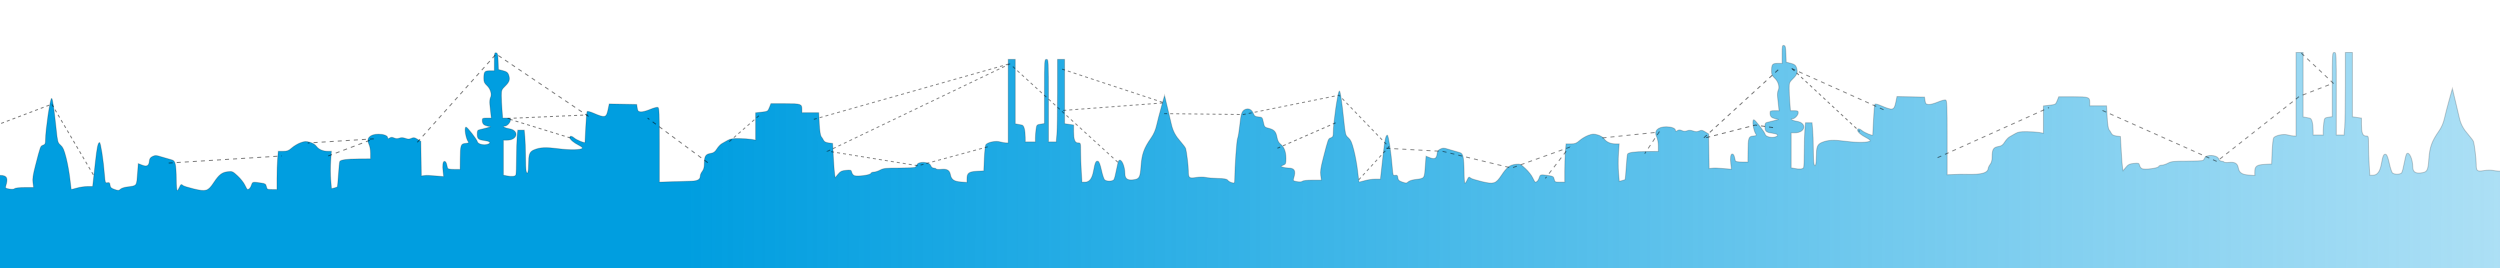
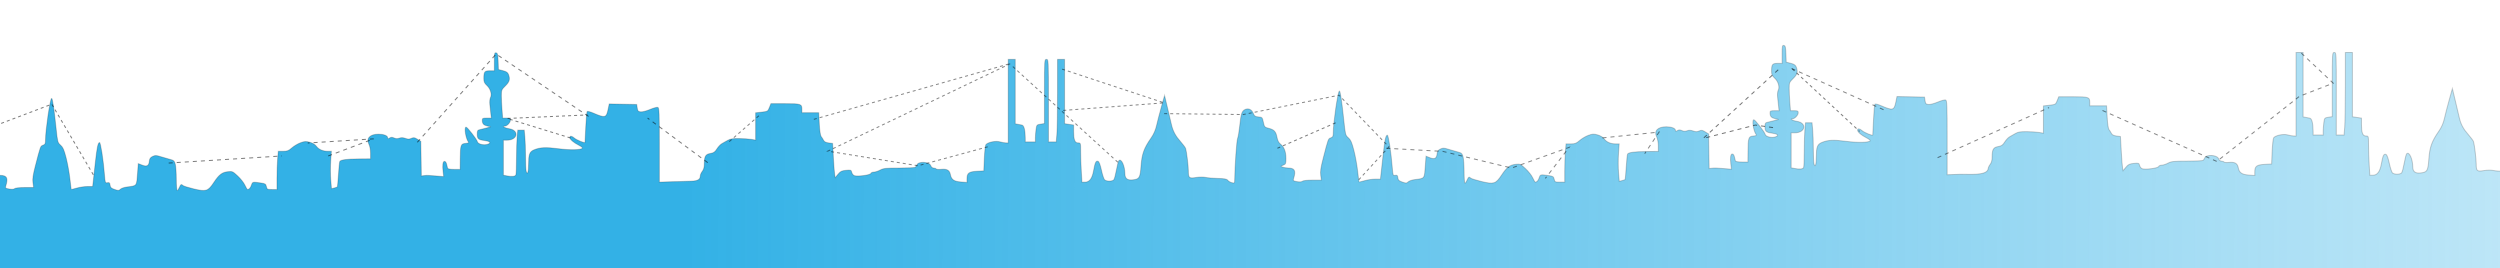
<svg xmlns="http://www.w3.org/2000/svg" xmlns:xlink="http://www.w3.org/1999/xlink" version="1.1" id="svg2" viewBox="0 0 2480.314 265.748" height="75mm" width="700mm">
  <defs id="defs4">
    <linearGradient gradientTransform="matrix(0.9984387,0,0,0.9984387,-59.13156,-505.9712)" xlink:href="#linearGradient4320" id="linearGradient4344" x1="59.5" y1="588.862" x2="2731.847" y2="593.89" gradientUnits="userSpaceOnUse" />
    <linearGradient id="linearGradient4320">
-       <stop style="stop-color:#009ee0;stop-opacity:1;" offset="0" id="stop4322" />
-       <stop style="stop-color:#009ee0;stop-opacity:0;" offset="1" id="stop4324" />
+       <stop style="stop-color:#009ee0;stop-opacity:0.8" offset="0" id="stop4322" />
+       <stop style="stop-color:#009ee0;stop-opacity:0" offset="1" id="stop4324" />
    </linearGradient>
  </defs>
  <g transform="matrix(0.9984387,0,0,0.9984387,621.0926,-459.1255)" id="layer1">
    <path style="fill:url(#linearGradient4344);fill-opacity:1;stroke:#000000;stroke-width:0.998;stroke-opacity:0.192" d="m 2366.984,-7.652 c -1.079,0.091 -1.223,1.694 -1.223,8.768 l 0,9.061 -4.523,0 c -5.141,0 -5.902,0.973 -5.938,7.602 -0.018,3.343 0.569,4.661 3.147,7.068 3.542,3.309 5.125,8.915 3.42,12.102 -0.591,1.112 -0.86,4.078 -0.59,6.594 0.27,2.515 0.707,6.597 0.971,9.068 l 0.48,4.492 -4.473,0 c -3.978,0 -4.473,0.248 -4.459,2.246 0.023,3.372 1.362,4.863 5.098,5.678 l 3.373,0.736 -3.994,1.115 c -2.197,0.614 -5.228,1.37 -6.738,1.68 -2.424,0.498 -2.746,1.016 -2.746,4.416 0,4.613 1.112,5.65 6.859,6.381 5.702,0.725 7.328,2.3 3.772,3.652 -3.825,1.454 -10.023,-0.014 -10.49,-2.484 -0.398,-2.106 -9.985,-14.434 -11.225,-14.434 -2.084,0 -0.301,11.412 2.291,14.662 0.688,0.862 -0.081,1.269 -2.83,1.498 -4.701,0.391 -5.115,1.617 -5.25,15.539 l -0.102,10.234 -6.021,0 c -3.947,0 -6.154,-0.43 -6.406,-1.248 -0.211,-0.686 -0.655,-2.484 -0.986,-3.994 -0.331,-1.51 -1.237,-2.744 -2.014,-2.744 -1.712,0 -2.25,3.783 -1.465,10.311 l 0.58,4.82 -6.57,-0.559 c -8.455,-0.719 -10.035,-0.769 -13.06,-0.4 l -2.496,0.305 -0.273,-17.156 -0.272,-17.156 -3.377,-2.086 c -2.881,-1.781 -3.761,-1.91 -6.016,-0.883 -2.06,0.938 -3.374,0.94 -5.967,0.002 -2.327,-0.841 -4.112,-0.904 -5.945,-0.207 -1.831,0.696 -3.393,0.645 -5.186,-0.172 -1.973,-0.899 -3.012,-0.892 -4.49,0.031 -1.584,0.989 -1.922,0.931 -1.922,-0.33 0,-1.936 -3.985,-3.479 -8.986,-3.479 -8.622,0 -12.56,4.12 -9.604,10.047 0.91,1.825 1.617,5.68 1.617,8.828 l 0,5.588 -11.732,0.082 c -11.821,0.084 -17.78,0.89 -18.801,2.541 -0.305,0.493 -0.888,6.273 -1.299,12.846 -0.411,6.573 -0.943,12.147 -1.183,12.387 -0.24,0.24 -1.628,0.736 -3.084,1.102 l -2.647,0.664 -0.729,-8.732 c -0.4,-4.803 -0.423,-13.152 -0.051,-18.555 l 0.676,-9.824 -3.391,0 c -5.041,0 -9.113,-1.737 -11.438,-4.881 -1.294,-1.75 -3.757,-3.272 -6.574,-4.061 -3.918,-1.097 -5.131,-1.029 -9.318,0.529 -2.647,0.985 -6.502,3.281 -8.562,5.102 -3.145,2.778 -4.524,3.311 -8.588,3.311 l -4.844,0 -0.646,7.641 c -0.355,4.201 -0.644,12.736 -0.644,18.969 l 0,11.332 -4.914,0 c -4.609,0 -4.952,-0.179 -5.549,-2.896 -0.547,-2.492 -1.218,-2.981 -4.82,-3.51 -8.84,-1.297 -8.918,-1.281 -9.98,1.914 -0.945,2.841 -2.338,4.443 -3.894,4.477 -0.386,0.008 -1.554,-1.893 -2.596,-4.227 -1.041,-2.334 -4.246,-6.433 -7.121,-9.107 -4.98,-4.632 -5.443,-4.839 -9.75,-4.354 -5.889,0.664 -8.851,2.937 -14.047,10.773 -5.755,8.679 -7.645,9.271 -20.061,6.27 -5.214,-1.261 -9.941,-2.752 -10.502,-3.312 -1.606,-1.606 -2.285,-1.234 -3.615,1.977 -0.682,1.647 -1.635,2.994 -2.117,2.994 -0.482,0 -0.883,-5.055 -0.883,-11.232 0,-6.178 -0.469,-12.903 -1.037,-14.947 -0.904,-3.255 -1.553,-3.847 -5.236,-4.76 -2.312,-0.573 -6.481,-1.774 -9.262,-2.668 -4.406,-1.416 -5.432,-1.445 -7.986,-0.227 -2.188,1.044 -3.009,2.202 -3.238,4.562 -0.466,4.799 -2.42,5.915 -7.125,4.066 l -3.891,-1.529 -0.629,8.625 c -1.037,14.233 -0.328,13.27 -10.752,14.621 -2.602,0.337 -5.459,1.342 -6.35,2.232 -1.448,1.448 -2.058,1.467 -5.754,0.189 -3.385,-1.17 -4.192,-1.945 -4.459,-4.277 -0.271,-2.365 -0.712,-2.773 -2.609,-2.41 -2.187,0.418 -2.311,0.098 -2.898,-7.516 -1.148,-14.887 -3.898,-32.74 -4.986,-32.377 -1.575,0.525 -2.471,4.803 -4.125,19.691 -0.824,7.413 -1.761,15.838 -2.084,18.721 l -0.588,5.242 -5.238,0 c -2.881,0 -7.61,0.703 -10.51,1.564 -2.9,0.861 -5.371,1.423 -5.492,1.248 -0.121,-0.175 -0.734,-5.035 -1.363,-10.801 -0.629,-5.766 -2.299,-14.977 -3.711,-20.469 -2.074,-8.068 -3.133,-10.475 -5.518,-12.545 -2.847,-2.471 -3.006,-3.074 -4.457,-16.975 -2.095,-20.066 -3.6,-29.945 -4.481,-29.4 -1.53,0.945 -6.012,31.657 -6.012,41.193 0,3.641 -0.374,4.44 -2.443,5.227 -2.629,1 -2.423,0.444 -7.588,20.437 -2.375,9.191 -2.93,13.03 -2.422,16.723 l 0.658,4.795 -8.879,0 c -5.147,0 -9.344,0.463 -9.982,1.102 -0.696,0.696 -2.642,0.842 -5.281,0.396 -3.702,-0.625 -4.102,-0.951 -3.498,-2.85 2.557,-8.035 1.271,-10.569 -5.436,-10.701 -1.954,-0.039 -4.452,-0.439 -5.551,-0.889 -1.864,-0.764 -1.815,-0.889 0.748,-1.9 2.536,-1.001 2.746,-1.509 2.746,-6.633 10e-5,-6.629 -1.805,-11.391 -5.383,-14.205 -1.799,-1.415 -2.906,-3.552 -3.506,-6.764 -1.067,-5.711 -2.866,-7.662 -8.315,-9.014 -3.973,-0.986 -4.221,-1.27 -5.217,-5.99 -1.015,-4.81 -1.159,-4.964 -4.867,-5.27 -3.281,-0.27 -4.022,-0.796 -5.246,-3.727 -1.608,-3.849 -5.011,-5.264 -8.357,-3.473 -2.928,1.567 -3.789,4.312 -4.971,15.828 -0.559,5.445 -1.523,11.193 -2.141,12.773 -0.942,2.411 -2.681,27.096 -2.865,40.674 -0.05,3.69 -0.169,3.824 -2.799,3.189 -1.51,-0.364 -3.325,-1.423 -4.035,-2.354 -1.014,-1.33 -3.154,-1.739 -9.984,-1.902 -4.782,-0.114 -10.264,-0.581 -12.182,-1.037 -1.954,-0.465 -6.057,-0.416 -9.332,0.111 -6.912,1.113 -7.61,0.515 -7.633,-6.531 -0.016,-4.822 -1.706,-18.902 -2.652,-22.104 -0.295,-0.997 -2.513,-4.041 -4.932,-6.764 -5.21,-5.866 -7.729,-10.587 -9.275,-17.383 -0.625,-2.746 -2.402,-10.299 -3.949,-16.785 l -2.811,-11.793 -3.156,11.295 c -1.736,6.211 -3.866,14.437 -4.732,18.281 -1.082,4.8 -2.82,8.777 -5.549,12.695 -6.978,10.02 -9.057,15.786 -9.902,27.465 -0.867,11.983 -1.6,13.234 -8.188,13.977 -5.325,0.6 -7.759,-1.285 -7.795,-6.033 -0.058,-7.782 -3.571,-15.454 -5.975,-13.051 -0.561,0.561 -1.675,4.75 -2.477,9.309 -0.802,4.559 -1.973,8.91 -2.603,9.67 -1.478,1.781 -7.344,1.789 -9.121,0.012 -0.754,-0.755 -2.162,-5.049 -3.127,-9.541 -1.119,-5.206 -2.313,-8.382 -3.293,-8.758 -2.128,-0.816 -3.034,1.034 -4.486,9.164 -1.432,8.014 -4.052,11.504 -8.635,11.504 l -2.889,0 -0.65,-10.639 c -0.358,-5.851 -0.652,-14.612 -0.652,-19.469 0,-8.777 -0.014,-8.832 -2.519,-8.832 -3.255,0 -4.469,-3.104 -4.469,-11.434 l 0,-6.311 -4.494,-0.674 -4.492,-0.674 0,-31.889 0,-31.889 -3.494,0 -3.494,0 0,33.297 c 0,18.313 -0.291,36.734 -0.646,40.936 l -0.646,7.639 -3.846,0 -3.848,0 0,-40.936 c 0,-40.27 -0.034,-40.936 -1.998,-40.936 -1.955,0 -1.996,0.665 -1.996,31.822 l 0,31.822 -3.857,0.617 c -3.713,0.594 -3.88,0.789 -4.492,5.258 -0.35,2.553 -0.637,6.378 -0.637,8.498 l 0,3.854 -4.992,0 -4.992,0 -0.057,-4.244 c -0.107,-7.867 -1.299,-12.183 -3.453,-12.508 -1.09,-0.165 -2.993,-0.516 -4.229,-0.779 l -2.246,-0.479 0,-31.932 0,-31.93 -3.494,0 -3.494,0 0,41.434 0,41.436 -2.248,-0.006 c -1.236,-0.003 -3.979,-0.487 -6.1,-1.076 -4.171,-1.158 -11.801,0.389 -13.801,2.799 -0.564,0.679 -1.266,6.814 -1.561,13.633 l -0.535,12.396 -6.957,0.395 c -7.91,0.447 -9.736,1.874 -9.736,7.615 l 0,3.424 -5.953,-0.432 c -6.91,-0.5 -9.524,-2.335 -10.465,-7.35 -0.803,-4.28 -3.529,-5.813 -9.203,-5.174 -2.399,0.27 -4.606,0.096 -4.904,-0.387 -0.298,-0.483 -1.426,-0.877 -2.506,-0.877 -1.144,0 -2.337,-0.983 -2.859,-2.355 -1.504,-3.956 -12.398,-4.547 -13.795,-0.748 -0.325,0.883 -1.071,1.936 -1.66,2.34 -0.589,0.403 -7.817,0.74 -16.062,0.748 -13.066,0.013 -15.47,0.273 -18.717,2.014 -2.049,1.098 -4.866,1.996 -6.258,1.996 -1.392,0 -2.772,0.63 -3.068,1.402 -0.604,1.572 -12.877,3.201 -16.193,2.148 -1.089,-0.345 -2.271,-1.789 -2.627,-3.209 -0.614,-2.445 -0.92,-2.557 -5.76,-2.092 -4.301,0.413 -5.546,1.025 -7.857,3.857 l -2.748,3.365 -0.523,-2.486 c -0.288,-1.368 -0.886,-9.002 -1.328,-16.965 l -0.803,-14.477 -3.969,-0.5 c -2.748,-0.346 -4.296,-1.157 -5.031,-2.639 -0.584,-1.177 -1.637,-2.831 -2.338,-3.676 -0.771,-0.929 -1.505,-5.907 -1.857,-12.588 l -0.582,-11.051 -8.338,0 -8.338,0 0,-3.295 c 0,-5.355 -0.978,-5.691 -16.564,-5.691 l -14.17,0 -1.543,3.857 c -1.499,3.745 -1.721,3.878 -7.598,4.543 l -6.053,0.686 0,13.533 0,13.535 -4.242,-0.725 c -2.334,-0.398 -7.839,-0.765 -12.232,-0.816 -6.248,-0.073 -8.721,0.334 -11.357,1.867 -1.854,1.078 -4.45,2.553 -5.771,3.277 -1.321,0.725 -3.489,3.041 -4.818,5.146 -1.957,3.1 -3.199,3.96 -6.521,4.521 -4.778,0.807 -5.977,2.896 -5.977,10.412 0,3.281 -0.629,5.592 -1.996,7.33 -1.098,1.396 -1.998,3.447 -1.998,4.557 -1.466,6.93 -19.93,4.947 -27.143,5.191 l -13.479,0.457 0,-36.801 c 0,-31.865 -0.201,-36.879 -1.504,-37.379 -0.828,-0.318 -4.351,0.631 -7.828,2.109 -3.508,1.491 -7.617,2.541 -9.229,2.357 -2.474,-0.282 -2.981,-0.851 -3.406,-3.826 l -0.498,-3.496 -13.652,-0.277 -13.652,-0.275 -1.129,5.441 c -1.751,8.436 -2.904,8.717 -14.779,3.602 -2.9,-1.249 -5.59,-1.955 -5.979,-1.566 -0.388,0.388 -1.014,7.302 -1.389,15.363 -0.375,8.061 -0.716,14.957 -0.76,15.324 -0.124,1.041 -8.326,-2.308 -10.629,-4.34 -2.423,-2.138 -4.428,-2.363 -4.428,-0.496 0,1.841 3.701,5.043 8.771,7.588 2.353,1.181 4.05,2.516 3.772,2.967 -1.131,1.83 -12.161,2.084 -23.873,0.551 -12.522,-1.639 -18.165,-1.372 -24.188,1.145 -4.42,1.847 -5.418,4.497 -5.418,14.389 0,7.732 -1.192,11.114 -2.369,6.723 -0.329,-1.229 -0.607,-7.853 -0.619,-14.717 -0.011,-6.864 -0.308,-15.512 -0.658,-19.219 l -0.637,-6.74 -3.205,0 -3.207,0 -0.635,6.74 c -0.35,3.707 -0.644,13.33 -0.644,21.385 0,8.055 -0.28,15.356 -0.613,16.225 -0.641,1.672 -3.959,2.014 -9.254,0.955 l -3.119,-0.625 0,-17.348 0,-17.348 3.561,0 c 10.692,0 12.427,-9.856 2.01,-11.418 -4.317,-0.647 -7.405,-2.561 -4.133,-2.561 2.199,0 5.551,-3.617 5.551,-5.99 0,-1.651 -0.665,-1.996 -3.846,-1.996 l -3.846,0 -0.641,-8.238 c -0.353,-4.53 -0.648,-10.838 -0.648,-14.018 -0.01,-5.429 0.237,-6.019 3.988,-9.695 4.149,-4.067 4.835,-6.645 3.029,-11.395 -0.718,-1.888 -2.115,-2.827 -5.453,-3.668 l -4.488,-1.129 -0.287,-8.117 c -0.241,-6.801 -0.571,-8.171 -2.035,-8.451 -1.56,-0.298 -1.748,0.635 -1.748,8.725 l 0,9.059 -4.523,0 c -5.141,0 -5.903,0.975 -5.938,7.604 -0.018,3.343 0.567,4.661 3.144,7.068 3.542,3.309 5.127,8.915 3.422,12.102 -0.591,1.112 -0.86,4.078 -0.59,6.594 0.27,2.515 0.707,6.595 0.971,9.066 l 0.48,4.494 -4.475,0 c -3.978,0 -4.473,0.248 -4.459,2.246 0.023,3.372 1.362,4.863 5.098,5.678 l 3.375,0.736 -3.994,1.115 c -2.196,0.614 -5.23,1.37 -6.74,1.68 -2.424,0.498 -2.744,1.016 -2.744,4.416 0,4.613 1.112,5.648 6.859,6.379 5.702,0.725 7.326,2.3 3.77,3.652 -3.825,1.454 -10.021,-0.012 -10.488,-2.482 -0.398,-2.106 -9.985,-14.436 -11.225,-14.436 -2.084,0 -0.303,11.414 2.289,14.664 0.688,0.862 -0.079,1.269 -2.828,1.498 -4.701,0.391 -5.117,1.617 -5.252,15.539 l -0.1,10.234 -6.024,0 c -3.947,0 -6.154,-0.43 -6.406,-1.248 -0.211,-0.686 -0.655,-2.484 -0.986,-3.994 -0.331,-1.51 -1.237,-2.746 -2.014,-2.746 -1.712,0 -2.25,3.785 -1.465,10.312 l 0.582,4.82 -6.572,-0.559 c -8.455,-0.719 -10.035,-0.769 -13.061,-0.4 l -2.496,0.305 -0.273,-17.156 -0.273,-17.156 -3.375,-2.086 c -2.881,-1.781 -3.761,-1.91 -6.016,-0.883 -2.06,0.938 -3.374,0.938 -5.967,0 -2.327,-0.841 -4.111,-0.902 -5.945,-0.205 -1.831,0.696 -3.393,0.643 -5.186,-0.174 -1.973,-0.899 -3.012,-0.89 -4.49,0.033 -1.584,0.989 -1.922,0.931 -1.922,-0.33 0,-1.936 -3.985,-3.479 -8.986,-3.479 -8.622,0 -12.56,4.12 -9.604,10.047 0.91,1.825 1.617,5.679 1.617,8.826 l 0,5.588 -11.732,0.084 c -11.821,0.084 -17.78,0.89 -18.801,2.541 -0.305,0.493 -0.89,6.273 -1.301,12.846 -0.411,6.573 -0.942,12.147 -1.182,12.387 -0.24,0.24 -1.628,0.734 -3.084,1.1 l -2.648,0.666 -0.727,-8.734 c -0.4,-4.803 -0.423,-13.152 -0.051,-18.555 l 0.676,-9.822 -3.391,0 c -5.041,0 -9.113,-1.739 -11.438,-4.883 -1.294,-1.75 -3.757,-3.27 -6.574,-4.059 -3.918,-1.097 -5.131,-1.029 -9.318,0.529 -2.648,0.985 -6.502,3.281 -8.562,5.102 -3.145,2.778 -4.525,3.311 -8.59,3.311 l -4.842,0 -0.646,7.639 c -0.355,4.201 -0.645,12.738 -0.645,18.971 l 0,11.332 -4.914,0 c -4.609,0 -4.952,-0.179 -5.549,-2.896 -0.547,-2.492 -1.22,-2.981 -4.822,-3.51 -8.84,-1.297 -8.916,-1.283 -9.979,1.912 -0.945,2.841 -2.338,4.445 -3.895,4.479 -0.386,0.008 -1.554,-1.895 -2.596,-4.229 -1.041,-2.334 -4.246,-6.431 -7.121,-9.105 -4.98,-4.632 -5.443,-4.839 -9.75,-4.354 -5.889,0.664 -8.853,2.937 -14.049,10.773 -5.755,8.679 -7.645,9.269 -20.061,6.268 -5.214,-1.261 -9.939,-2.75 -10.5,-3.311 -1.606,-1.606 -2.285,-1.236 -3.615,1.975 -0.682,1.647 -1.635,2.996 -2.117,2.996 -0.483,0 -0.883,-5.055 -0.883,-11.232 -0.003,-6.178 -0.471,-12.905 -1.039,-14.949 -0.904,-3.256 -1.553,-3.845 -5.236,-4.758 -2.312,-0.573 -6.479,-1.774 -9.26,-2.668 -4.406,-1.416 -5.432,-1.445 -7.986,-0.227 -2.188,1.044 -3.011,2.202 -3.24,4.562 -0.466,4.799 -2.418,5.913 -7.123,4.064 l -3.891,-1.527 -0.629,8.625 c -1.037,14.233 -0.328,13.268 -10.752,14.619 -2.602,0.337 -5.459,1.342 -6.35,2.232 -1.448,1.448 -2.058,1.469 -5.754,0.191 -3.385,-1.17 -4.192,-1.945 -4.459,-4.277 -0.271,-2.365 -0.712,-2.773 -2.609,-2.41 -2.187,0.418 -2.311,0.098 -2.898,-7.516 -1.148,-14.887 -3.898,-32.74 -4.986,-32.377 -1.575,0.525 -2.471,4.801 -4.125,19.689 -0.824,7.413 -1.761,15.838 -2.084,18.721 l -0.588,5.242 -5.238,0 c -2.881,0 -7.61,0.705 -10.51,1.566 -2.9,0.861 -5.371,1.423 -5.492,1.248 -0.121,-0.175 -0.734,-5.035 -1.363,-10.801 -0.629,-5.766 -2.299,-14.977 -3.711,-20.469 -2.074,-8.068 -3.134,-10.477 -5.52,-12.547 -2.847,-2.471 -3.004,-3.072 -4.455,-16.973 -2.095,-20.066 -3.6,-29.947 -4.48,-29.402 -1.53,0.945 -6.012,31.659 -6.012,41.195 0,3.641 -0.374,4.44 -2.443,5.227 -2.629,1 -2.423,0.442 -7.588,20.436 -2.375,9.191 -2.93,13.032 -2.422,16.725 l 0.658,4.793 -8.879,0 c -5.147,0 -9.343,0.465 -9.982,1.104 -0.696,0.696 -2.644,0.842 -5.283,0.396 -3.702,-0.625 -4.1,-0.951 -3.496,-2.85 2.557,-8.035 1.271,-10.569 -5.436,-10.701 -1.954,-0.039 -4.452,-0.439 -5.551,-0.889 -1.864,-0.764 -1.815,-0.891 0.748,-1.902 2.536,-1.001 2.746,-1.507 2.746,-6.631 0,-6.629 -1.805,-11.393 -5.383,-14.207 -1.799,-1.415 -2.906,-3.551 -3.506,-6.762 -1.067,-5.711 -2.866,-7.662 -8.314,-9.014 -3.973,-0.986 -4.221,-1.27 -5.217,-5.99 -1.015,-4.81 -1.159,-4.966 -4.867,-5.271 -3.281,-0.27 -4.022,-0.796 -5.246,-3.727 -1.608,-3.849 -5.011,-5.262 -8.357,-3.471 -2.928,1.567 -3.791,4.31 -4.973,15.826 -0.559,5.445 -1.521,11.195 -2.139,12.775 -0.942,2.411 -2.681,27.094 -2.865,40.672 -0.05,3.69 -0.169,3.826 -2.799,3.191 -1.51,-0.364 -3.327,-1.425 -4.037,-2.355 -1.014,-1.33 -3.153,-1.737 -9.984,-1.9 -4.782,-0.114 -10.262,-0.581 -12.18,-1.037 -1.953,-0.465 -6.057,-0.416 -9.332,0.111 -6.912,1.113 -7.612,0.515 -7.635,-6.531 -0.016,-4.822 -1.704,-18.902 -2.65,-22.104 -0.295,-0.997 -2.515,-4.043 -4.934,-6.766 -5.21,-5.866 -7.727,-10.585 -9.273,-17.381 -0.625,-2.746 -2.403,-10.299 -3.949,-16.785 l -2.811,-11.793 -3.156,11.293 c -1.736,6.211 -3.866,14.439 -4.732,18.283 -1.082,4.8 -2.82,8.777 -5.549,12.695 -6.978,10.02 -9.057,15.786 -9.902,27.465 -0.867,11.983 -1.6,13.234 -8.188,13.977 -5.325,0.6 -7.759,-1.285 -7.795,-6.033 -0.058,-7.782 -3.571,-15.454 -5.975,-13.051 -0.561,0.561 -1.675,4.748 -2.477,9.307 -0.802,4.559 -1.973,8.912 -2.604,9.672 -1.478,1.781 -7.344,1.787 -9.121,0.01 -0.755,-0.755 -2.162,-5.047 -3.127,-9.539 -1.119,-5.206 -2.313,-8.382 -3.293,-8.758 -2.128,-0.816 -3.033,1.034 -4.486,9.164 -1.432,8.014 -4.052,11.504 -8.635,11.504 l -2.889,0 -0.652,-10.639 c -0.358,-5.851 -0.65,-14.614 -0.65,-19.471 0,-8.777 -0.014,-8.83 -2.52,-8.83 -3.255,0 -4.469,-3.104 -4.469,-11.434 l 0,-6.312 -4.494,-0.674 -4.492,-0.672 0,-31.891 0,-31.889 -3.494,0 -3.494,0 0,33.297 c 0,18.313 -0.291,36.736 -0.646,40.938 l -0.646,7.639 -3.846,0 -3.848,0 0,-40.936 c 0,-40.27 -0.034,-40.938 -1.998,-40.938 -1.955,0 -1.996,0.665 -1.996,31.822 l 0,31.822 -3.857,0.617 c -3.713,0.594 -3.88,0.791 -4.492,5.26 -0.35,2.553 -0.637,6.376 -0.637,8.496 l 0,3.855 -4.992,0 -4.992,0 -0.057,-4.244 c -0.107,-7.867 -1.299,-12.183 -3.453,-12.508 -1.09,-0.165 -2.993,-0.516 -4.229,-0.779 l -2.246,-0.479 0,-31.932 0,-31.932 -3.494,0 -3.494,0 0,41.436 0,41.436 -2.246,-0.006 c -1.236,-0.003 -3.981,-0.487 -6.102,-1.076 -4.171,-1.158 -11.801,0.389 -13.801,2.799 -0.564,0.679 -1.266,6.814 -1.561,13.633 l -0.535,12.396 -6.957,0.393 c -7.91,0.447 -9.734,1.876 -9.734,7.617 l 0,3.422 -5.955,-0.43 c -6.91,-0.5 -9.524,-2.337 -10.465,-7.352 -0.803,-4.28 -3.529,-5.811 -9.203,-5.172 -2.399,0.27 -4.606,0.096 -4.904,-0.387 -0.298,-0.483 -1.426,-0.877 -2.506,-0.877 -1.144,0 -2.336,-0.983 -2.857,-2.355 -1.504,-3.956 -12.398,-4.547 -13.795,-0.748 -0.325,0.883 -1.073,1.936 -1.662,2.34 -0.589,0.403 -7.817,0.74 -16.062,0.748 -13.066,0.013 -15.47,0.271 -18.717,2.012 -2.049,1.098 -4.866,1.998 -6.258,1.998 -1.392,0 -2.772,0.63 -3.068,1.402 -0.603,1.572 -12.876,3.201 -16.191,2.148 -1.089,-0.345 -2.272,-1.791 -2.629,-3.211 -0.614,-2.445 -0.92,-2.557 -5.76,-2.092 -4.301,0.413 -5.546,1.025 -7.857,3.857 l -2.748,3.367 -0.523,-2.488 c -0.288,-1.368 -0.887,-9 -1.328,-16.963 l -0.803,-14.479 -3.969,-0.498 c -2.748,-0.346 -4.296,-1.159 -5.031,-2.641 -0.584,-1.177 -1.635,-2.831 -2.336,-3.676 -0.771,-0.929 -1.507,-5.905 -1.859,-12.586 l -0.582,-11.051 -8.338,0 -8.336,0 0,-3.295 c 0,-5.355 -0.98,-5.691 -16.566,-5.691 l -14.17,0 -1.543,3.857 c -1.499,3.745 -1.719,3.878 -7.596,4.543 l -6.055,0.684 0,13.535 0,13.535 -4.242,-0.725 c -2.334,-0.398 -7.837,-0.767 -12.23,-0.818 -6.248,-0.073 -8.723,0.334 -11.359,1.867 -1.854,1.078 -4.451,2.555 -5.771,3.279 -1.321,0.725 -3.489,3.039 -4.818,5.145 -1.957,3.1 -3.199,3.962 -6.521,4.523 -4.778,0.807 -5.977,2.894 -5.977,10.41 0,3.281 -0.629,5.594 -1.996,7.332 -1.098,1.396 -1.998,3.447 -1.998,4.557 0,3.531 -2.698,4.962 -8.557,5.154 l -6.011,0.197 c -4.177,0.31 -8.194,0.181 -12.518,0.328 l -13.479,0.457 0,-36.803 c 0,-31.865 -0.201,-36.877 -1.504,-37.377 -0.828,-0.318 -4.351,0.631 -7.828,2.109 -3.508,1.491 -7.617,2.539 -9.229,2.355 -2.474,-0.282 -2.979,-0.851 -3.404,-3.826 l -0.5,-3.494 -13.652,-0.277 -13.652,-0.277 -1.129,5.443 c -1.751,8.436 -2.904,8.717 -14.779,3.602 -2.9,-1.249 -5.59,-1.955 -5.979,-1.566 -0.388,0.388 -1.014,7.302 -1.389,15.363 -0.375,8.061 -0.716,14.957 -0.76,15.324 -0.124,1.041 -8.326,-2.31 -10.629,-4.342 -2.423,-2.138 -4.428,-2.361 -4.428,-0.494 0,1.841 3.701,5.043 8.771,7.588 2.353,1.181 4.052,2.516 3.773,2.967 -1.131,1.83 -12.163,2.084 -23.875,0.551 -12.521,-1.639 -18.165,-1.372 -24.188,1.145 -4.42,1.847 -5.418,4.497 -5.418,14.389 0,7.732 -1.192,11.112 -2.369,6.721 -0.33,-1.229 -0.607,-7.851 -0.619,-14.715 -0.011,-6.864 -0.308,-15.514 -0.658,-19.221 l -0.637,-6.738 -3.205,0 -3.207,0 -0.635,6.738 c -0.35,3.707 -0.645,13.33 -0.645,21.385 -0.004,8.055 -0.28,15.356 -0.613,16.225 -0.641,1.672 -3.959,2.014 -9.254,0.955 l -3.119,-0.623 0,-17.348 0,-17.348 3.561,0 c 10.692,-10e-7 12.427,-9.856 2.01,-11.418 -4.317,-0.647 -7.405,-2.561 -4.133,-2.561 2.199,0 5.551,-3.617 5.551,-5.99 0,-1.651 -0.666,-1.998 -3.846,-1.998 l -3.846,0 -0.641,-8.236 c -0.353,-4.53 -0.648,-10.838 -0.648,-14.018 -0.006,-5.429 0.237,-6.019 3.988,-9.695 4.149,-4.067 4.835,-6.645 3.029,-11.395 -0.718,-1.888 -2.115,-2.827 -5.453,-3.668 l -4.488,-1.131 -0.287,-8.117 c -0.242,-6.801 -0.571,-8.171 -2.035,-8.451 -1.56,-0.298 -1.748,0.637 -1.748,8.727 l 0,9.059 -4.523,0 c -5.141,0 -5.902,0.975 -5.938,7.604 -0.018,3.343 0.567,4.661 3.145,7.068 3.542,3.309 5.127,8.913 3.422,12.1 -0.591,1.112 -0.86,4.08 -0.59,6.596 0.27,2.515 0.707,6.595 0.971,9.066 l 0.48,4.492 -4.475,0 c -3.978,0 -4.473,0.25 -4.459,2.248 0.023,3.372 1.362,4.863 5.098,5.678 l 3.375,0.734 -3.994,1.117 c -2.197,0.614 -5.23,1.37 -6.74,1.68 -2.424,0.498 -2.744,1.016 -2.744,4.416 0,4.613 1.112,5.648 6.859,6.379 5.702,0.725 7.328,2.3 3.771,3.652 -3.825,1.454 -10.023,-0.014 -10.49,-2.484 -0.398,-2.106 -9.985,-14.434 -11.225,-14.434 -2.084,0 -0.303,11.412 2.289,14.662 0.688,0.862 -0.079,1.269 -2.828,1.498 -4.701,0.391 -5.117,1.619 -5.252,15.541 l -0.1,10.234 -6.021,0 c -3.947,0 -6.154,-0.43 -6.406,-1.248 -0.211,-0.686 -0.655,-2.484 -0.986,-3.994 -0.331,-1.51 -1.237,-2.746 -2.014,-2.746 -1.712,0 -2.25,3.785 -1.465,10.312 l 0.58,4.82 -6.57,-0.561 c -8.455,-0.719 -10.035,-0.767 -13.061,-0.398 l -2.496,0.303 -0.273,-17.156 -0.273,-17.154 -3.375,-2.088 c -2.881,-1.781 -3.761,-1.908 -6.016,-0.881 -2.06,0.938 -3.374,0.938 -5.967,0 -2.327,-0.841 -4.111,-0.902 -5.945,-0.205 -1.831,0.696 -3.393,0.643 -5.186,-0.174 -1.973,-0.899 -3.012,-0.892 -4.49,0.031 -1.584,0.989 -1.922,0.931 -1.922,-0.33 0,-1.936 -3.985,-3.479 -8.986,-3.479 -8.622,0 -12.56,4.12 -9.604,10.047 0.91,1.825 1.617,5.68 1.617,8.828 l 0,5.588 -11.732,0.084 c -11.821,0.084 -17.78,0.888 -18.801,2.539 -0.305,0.493 -0.89,6.273 -1.301,12.846 -0.411,6.573 -0.943,12.147 -1.184,12.387 -0.24,0.24 -1.626,0.736 -3.082,1.102 l -2.648,0.664 -0.727,-8.732 c -0.4,-4.803 -0.423,-13.152 -0.051,-18.555 l 0.676,-9.822 -3.391,0 c -5.041,0 -9.113,-1.739 -11.438,-4.883 -1.294,-1.75 -3.757,-3.272 -6.574,-4.061 -3.918,-1.097 -5.133,-1.027 -9.32,0.531 -2.648,0.985 -6.5,3.281 -8.561,5.102 -3.145,2.778 -4.525,3.311 -8.59,3.311 l -4.842,0 -0.646,7.639 c -0.355,4.201 -0.645,12.738 -0.645,18.971 l 0,11.33 -4.914,0 c -4.609,0 -4.952,-0.177 -5.549,-2.895 -0.547,-2.492 -1.22,-2.981 -4.822,-3.51 -8.84,-1.297 -8.916,-1.283 -9.979,1.912 -0.945,2.841 -2.338,4.445 -3.895,4.479 -0.386,0.008 -1.554,-1.895 -2.596,-4.229 -1.041,-2.334 -4.246,-6.431 -7.121,-9.105 -4.98,-4.632 -5.443,-4.839 -9.75,-4.354 -5.889,0.664 -8.853,2.935 -14.049,10.771 -5.755,8.679 -7.645,9.271 -20.061,6.27 -5.214,-1.261 -9.939,-2.75 -10.5,-3.311 -1.606,-1.606 -2.285,-1.236 -3.615,1.975 -0.682,1.647 -1.635,2.996 -2.117,2.996 -0.483,0 -0.883,-5.055 -0.883,-11.232 -0.003,-6.178 -0.471,-12.905 -1.039,-14.949 -0.904,-3.256 -1.553,-3.845 -5.236,-4.758 -2.312,-0.573 -6.479,-1.774 -9.26,-2.668 -4.406,-1.416 -5.432,-1.445 -7.986,-0.227 -2.188,1.044 -3.011,2.202 -3.24,4.562 -0.466,4.799 -2.418,5.913 -7.123,4.064 l -3.891,-1.527 -0.629,8.625 c -1.037,14.233 -0.328,13.268 -10.752,14.619 -2.602,0.337 -5.459,1.342 -6.35,2.232 -1.448,1.448 -2.058,1.467 -5.754,0.189 -3.385,-1.17 -4.192,-1.943 -4.459,-4.275 -0.271,-2.365 -0.712,-2.775 -2.609,-2.412 -2.187,0.418 -2.311,0.098 -2.898,-7.516 -1.148,-14.887 -3.898,-32.738 -4.986,-32.375 -1.575,0.525 -2.471,4.801 -4.125,19.689 -0.824,7.413 -1.761,15.838 -2.084,18.721 l -0.588,5.242 -5.238,0 c -2.881,0 -7.61,0.703 -10.51,1.564 -2.9,0.861 -5.371,1.423 -5.492,1.248 -0.121,-0.175 -0.734,-5.035 -1.363,-10.801 -0.629,-5.766 -2.299,-14.975 -3.711,-20.467 -2.074,-8.068 -3.134,-10.477 -5.52,-12.547 -2.847,-2.471 -3.004,-3.074 -4.455,-16.975 -2.095,-20.066 -3.6,-29.945 -4.48,-29.4 -1.53,0.945 -6.014,31.657 -6.014,41.193 0,3.641 -0.372,4.44 -2.441,5.227 -2.629,1 -2.423,0.444 -7.588,20.437 -2.375,9.191 -2.932,13.032 -2.424,16.725 l 0.66,4.793 -8.881,0 c -5.147,0 -9.343,0.463 -9.982,1.102 -0.696,0.696 -2.642,0.842 -5.281,0.396 -3.702,-0.625 -4.1,-0.951 -3.496,-2.85 2.557,-8.035 1.271,-10.567 -5.436,-10.699 -1.954,-0.039 -4.452,-0.439 -5.551,-0.889 -1.864,-0.764 -1.815,-0.891 0.748,-1.902 2.536,-1.001 2.746,-1.507 2.746,-6.631 0,-6.629 -1.805,-11.393 -5.383,-14.207 -1.799,-1.415 -2.906,-3.551 -3.506,-6.762 -1.067,-5.711 -2.866,-7.662 -8.314,-9.014 -3.973,-0.986 -4.221,-1.272 -5.217,-5.992 -1.015,-4.81 -1.159,-4.964 -4.867,-5.27 -3.281,-0.27 -4.022,-0.796 -5.246,-3.727 -1.608,-3.849 -5.011,-5.262 -8.357,-3.471 -2.928,1.567 -3.791,4.31 -4.973,15.826 -0.559,5.445 -1.521,11.193 -2.139,12.773 -0.942,2.411 -2.681,27.096 -2.865,40.674 -0.05,3.69 -0.169,3.826 -2.799,3.191 -1.51,-0.364 -3.327,-1.425 -4.037,-2.355 -1.014,-1.33 -3.153,-1.737 -9.984,-1.9 -4.782,-0.114 -10.262,-0.583 -12.18,-1.039 -1.953,-0.465 -6.057,-0.414 -9.332,0.113 -6.912,1.113 -7.612,0.513 -7.635,-6.533 -0.016,-4.822 -1.704,-18.902 -2.65,-22.104 -0.295,-0.997 -2.515,-4.041 -4.934,-6.764 -5.21,-5.866 -7.727,-10.587 -9.273,-17.383 -0.625,-2.746 -2.403,-10.297 -3.949,-16.783 l -2.812,-11.793 -3.154,11.293 c -1.736,6.211 -3.866,14.439 -4.732,18.283 -1.082,4.8 -2.82,8.777 -5.549,12.695 -6.978,10.02 -9.057,15.786 -9.902,27.465 -0.867,11.983 -1.6,13.232 -8.188,13.975 -5.325,0.6 -7.759,-1.283 -7.795,-6.031 -0.058,-7.782 -3.571,-15.456 -5.975,-13.053 -0.561,0.561 -1.675,4.75 -2.477,9.309 -0.802,4.559 -1.973,8.912 -2.604,9.672 -1.478,1.781 -7.344,1.787 -9.121,0.01 -0.755,-0.755 -2.162,-5.047 -3.127,-9.539 -1.119,-5.206 -2.313,-8.384 -3.293,-8.76 -2.128,-0.816 -3.033,1.034 -4.486,9.164 -1.432,8.014 -4.052,11.506 -8.635,11.506 l -2.889,0 -0.652,-10.641 c -0.358,-5.851 -0.65,-14.612 -0.65,-19.469 0,-8.777 -0.016,-8.83 -2.521,-8.83 -3.255,0 -4.467,-3.104 -4.467,-11.434 l 0,-6.312 -4.494,-0.674 -4.492,-0.674 0,-31.889 0,-31.889 -3.494,0 -3.496,0 0,33.297 c 0,18.313 -0.289,36.734 -0.645,40.936 l -0.646,7.639 -3.848,0 -3.846,0 0,-40.936 c 0,-40.27 -0.034,-40.936 -1.998,-40.936 -1.955,0 -1.996,0.665 -1.996,31.822 l 0,31.822 -3.857,0.617 c -3.713,0.594 -3.88,0.791 -4.492,5.26 -0.35,2.553 -0.637,6.376 -0.637,8.496 l 0,3.854 -4.992,0 -4.992,0 -0.057,-4.242 c -0.107,-7.867 -1.299,-12.184 -3.453,-12.51 -1.09,-0.165 -2.993,-0.514 -4.229,-0.777 l -2.246,-0.48 0,-31.93 0,-31.932 -3.494,0 -3.494,0 0,41.436 0,41.436 -2.248,-0.006 c -1.236,-0.003 -3.979,-0.487 -6.1,-1.076 -4.171,-1.158 -11.801,0.389 -13.801,2.799 -0.564,0.679 -1.266,6.814 -1.561,13.633 l -0.535,12.396 -6.957,0.393 c -7.91,0.447 -9.736,1.874 -9.736,7.615 l 0,3.424 -5.953,-0.43 c -6.91,-0.5 -9.524,-2.337 -10.465,-7.352 -0.803,-4.28 -3.529,-5.813 -9.203,-5.174 -2.399,0.27 -4.606,0.098 -4.904,-0.385 -0.298,-0.483 -1.426,-0.879 -2.506,-0.879 -1.144,0 -2.336,-0.983 -2.857,-2.355 -1.504,-3.956 -12.398,-4.545 -13.795,-0.746 -0.325,0.883 -1.073,1.934 -1.662,2.338 -0.589,0.403 -7.817,0.742 -16.062,0.75 -13.066,0.013 -15.47,0.271 -18.717,2.012 -2.049,1.098 -4.866,1.996 -6.258,1.996 -1.392,0 -2.772,0.632 -3.068,1.404 -0.603,1.572 -12.876,3.201 -16.191,2.148 -1.089,-0.345 -2.272,-1.791 -2.629,-3.211 -0.614,-2.445 -0.92,-2.557 -5.76,-2.092 -4.301,0.413 -5.546,1.025 -7.857,3.857 l -2.748,3.365 -0.523,-2.486 c -0.288,-1.368 -0.886,-9.002 -1.328,-16.965 l -0.803,-14.477 -3.969,-0.5 c -2.748,-0.346 -4.296,-1.157 -5.031,-2.639 -0.584,-1.177 -1.635,-2.831 -2.336,-3.676 -0.771,-0.929 -1.507,-5.907 -1.859,-12.588 l -0.582,-11.051 -8.338,0 -8.336,0 0,-3.295 c 0,-5.355 -0.98,-5.689 -16.566,-5.689 l -14.17,0 -1.543,3.857 c -1.499,3.745 -1.719,3.878 -7.596,4.543 l -6.055,0.684 0,13.535 0,13.533 -4.242,-0.725 c -2.334,-0.398 -7.837,-0.765 -12.23,-0.816 -6.248,-0.073 -8.723,0.334 -11.359,1.867 -1.854,1.078 -4.45,2.553 -5.771,3.277 -1.321,0.725 -3.489,3.041 -4.818,5.146 -1.957,3.1 -3.199,3.96 -6.521,4.521 -4.778,0.807 -5.976,2.896 -5.976,10.412 0,3.281 -0.629,5.594 -1.996,7.332 -1.098,1.396 -1.998,3.445 -1.998,4.555 0,3.531 -2.695,5.156 -8.557,5.156 l -5.42,0 0,15.477 0.631,99.363 623.232,-2.523 654.453,0 -0.016,-4.793 623.191,-2.523 654.455,0 -0.027,-9.152 0.031,4.848 623.23,-2.521 654.453,0 -0.314,-100.465 0,-19.102 -13.48,0.457 -13.479,0.457 0,-36.801 c 0,-31.865 -0.201,-36.879 -1.504,-37.379 -0.828,-0.318 -4.351,0.633 -7.828,2.111 -3.508,1.491 -7.617,2.539 -9.229,2.355 -2.474,-0.282 -2.979,-0.851 -3.404,-3.826 l -0.5,-3.494 -13.652,-0.277 -13.65,-0.277 -1.131,5.441 c -1.751,8.436 -2.904,8.717 -14.779,3.602 -2.9,-1.249 -5.59,-1.953 -5.979,-1.564 -0.388,0.388 -1.012,7.3 -1.387,15.361 -0.375,8.061 -0.718,14.957 -0.762,15.324 -0.124,1.041 -8.324,-2.308 -10.627,-4.34 -2.423,-2.138 -4.43,-2.363 -4.43,-0.496 0,1.841 3.701,5.043 8.771,7.588 2.353,1.181 4.052,2.518 3.773,2.969 -1.131,1.83 -12.163,2.084 -23.875,0.551 -12.521,-1.639 -18.165,-1.372 -24.188,1.145 -4.42,1.847 -5.418,4.495 -5.418,14.387 0,7.732 -1.192,11.114 -2.369,6.723 -0.33,-1.229 -0.607,-7.851 -0.619,-14.715 -0.011,-6.864 -0.308,-15.514 -0.658,-19.221 l -0.637,-6.74 -3.205,0 -3.205,0 -0.637,6.74 c -0.35,3.707 -0.645,13.33 -0.645,21.385 0,8.055 -0.28,15.356 -0.613,16.225 -0.641,1.672 -3.957,2.014 -9.252,0.955 l -3.121,-0.623 0,-17.348 0,-17.35 3.561,0 c 10.692,0 12.429,-9.856 2.012,-11.418 -4.317,-0.647 -7.405,-2.559 -4.133,-2.559 2.199,0 5.551,-3.619 5.551,-5.992 0,-1.651 -0.667,-1.996 -3.848,-1.996 l -3.846,0 -0.641,-8.236 c -0.353,-4.53 -0.646,-10.838 -0.646,-14.018 -0.01,-5.429 0.235,-6.019 3.986,-9.695 4.149,-4.067 4.835,-6.645 3.029,-11.395 -0.718,-1.888 -2.115,-2.827 -5.453,-3.668 l -4.486,-1.131 -0.289,-8.117 c -0.242,-6.801 -0.571,-8.171 -2.035,-8.451 -0.194,-0.037 -0.367,-0.055 -0.521,-0.043 z" transform="matrix(1.001564,0,0,1.001564,58.99925,505.8043)" id="path3447" />
  </g>
  <path style="fill:none;fill-rule:evenodd;stroke:#000000;stroke-width:1;stroke-linecap:butt;stroke-linejoin:miter;stroke-miterlimit:4;stroke-dasharray:3, 3;stroke-dashoffset:0;stroke-opacity:0.471" d="m 1053.742,68.584 101.24,33.449 -100.794,7.582" id="path4555" />
  <path style="fill:none;fill-rule:evenodd;stroke:#000000;stroke-width:1;stroke-linecap:butt;stroke-linejoin:miter;stroke-miterlimit:4;stroke-dasharray:3, 3;stroke-dashoffset:0;stroke-opacity:0.471" d="m 1154.982,112.738 78.495,0.892 94.997,-19.178 49.505,51.289 -29.881,32.557" id="path4557" />
  <path style="fill:none;fill-rule:evenodd;stroke:#000000;stroke-width:1;stroke-linecap:butt;stroke-linejoin:miter;stroke-opacity:0.51;stroke-miterlimit:4;stroke-dasharray:3, 3;stroke-dashoffset:0" d="m 1267.372,147.079 60.209,-26.314" id="path4559" />
  <path style="fill:none;fill-rule:evenodd;stroke:#000000;stroke-width:1;stroke-linecap:butt;stroke-linejoin:miter;stroke-miterlimit:4;stroke-dasharray:4, 4;stroke-dashoffset:0;stroke-opacity:0.471" d="m 1375.303,147.079 56.195,3.122 68.237,16.502 57.087,-20.516 -23.638,30.774" id="path4561" />
  <path style="fill:none;fill-rule:evenodd;stroke:#000000;stroke-width:1;stroke-linecap:butt;stroke-linejoin:miter;stroke-miterlimit:4;stroke-dasharray:4, 4;stroke-dashoffset:0;stroke-opacity:0.471" d="m 1589.825,136.821 56.195,-5.798 -14.272,21.408" id="path4563" />
  <path style="fill:none;fill-rule:evenodd;stroke:#000000;stroke-width:1;stroke-linecap:butt;stroke-linejoin:miter;stroke-miterlimit:4;stroke-dasharray:4, 4;stroke-dashoffset:0;stroke-opacity:0.537" d="m 1764.224,69.203 -74.426,68.119 51.72,-13.245 17.66,2.523" id="path4565" />
  <path style="fill:none;fill-rule:evenodd;stroke:#000000;stroke-width:1;stroke-linecap:butt;stroke-linejoin:miter;stroke-miterlimit:4;stroke-dasharray:4, 4;stroke-dashoffset:0;stroke-opacity:0.471" d="m 1777.469,67.942 91.456,40.997" id="path4567" />
  <path style="fill:none;fill-rule:evenodd;stroke:#000000;stroke-width:1;stroke-linecap:butt;stroke-linejoin:miter;stroke-miterlimit:4;stroke-dasharray:3, 3;stroke-dashoffset:0;stroke-opacity:0.51" d="m 1778.1,68.257 66.857,62.127" id="path4569" />
  <path style="fill:none;fill-rule:evenodd;stroke:#000000;stroke-width:1;stroke-linecap:butt;stroke-linejoin:miter;stroke-miterlimit:4;stroke-dasharray:3, 3;stroke-dashoffset:0;stroke-opacity:0.471" d="M 807.407,118.4 1002.933,62.896 821.283,149.937 910.847,164.443 982.75,144.891" id="path4571" />
  <path style="fill:none;fill-rule:evenodd;stroke:#000000;stroke-width:1;stroke-linecap:butt;stroke-linejoin:miter;stroke-miterlimit:4;stroke-dasharray:3, 3;stroke-dashoffset:0;stroke-opacity:0.471" d="m 1004.825,66.05 105.963,96.502" id="path4573" />
  <path style="fill:none;fill-rule:evenodd;stroke:#000000;stroke-width:1;stroke-linecap:butt;stroke-linejoin:miter;stroke-miterlimit:4;stroke-dasharray:3, 3;stroke-dashoffset:0;stroke-opacity:0.471" d="M 723.52,140.476 753.164,114.616" id="path4575" />
  <path style="fill:none;fill-rule:evenodd;stroke:#000000;stroke-width:1;stroke-linecap:butt;stroke-linejoin:miter;stroke-opacity:0.51;stroke-miterlimit:4;stroke-dasharray:4, 4;stroke-dashoffset:0" d="M 702.134,161.339 642.472,117.145" id="path5663" />
  <path style="fill:none;fill-rule:evenodd;stroke:#000000;stroke-width:1;stroke-linecap:butt;stroke-linejoin:miter;stroke-opacity:0.51;stroke-miterlimit:4;stroke-dasharray:4, 4;stroke-dashoffset:0" d="M 583.915,115.488 492.212,53.616 413.767,141.452" id="path5665" />
  <path style="fill:none;fill-rule:evenodd;stroke:#000000;stroke-width:1;stroke-linecap:butt;stroke-linejoin:miter;stroke-opacity:0.51;stroke-miterlimit:4;stroke-dasharray:3, 3;stroke-dashoffset:0" d="M 565.917,136.864 503.232,117.532 582.906,114.017" id="path5667" />
  <path style="fill:none;fill-rule:evenodd;stroke:#000000;stroke-width:1;stroke-linecap:butt;stroke-linejoin:miter;stroke-opacity:0.51;stroke-miterlimit:4;stroke-dasharray:4,4;stroke-dashoffset:0" d="m 167.356,161.772 112.261,-7.042" id="path5669" />
  <path style="fill:none;fill-rule:evenodd;stroke:#000000;stroke-width:1;stroke-linecap:butt;stroke-linejoin:miter;stroke-opacity:0.51;stroke-miterlimit:4;stroke-dasharray:4, 4;stroke-dashoffset:0" d="m 325.599,154.729 45.153,-16.984 -65.451,4.142" id="path5671" />
  <path style="fill:none;fill-rule:evenodd;stroke:#000000;stroke-width:1;stroke-linecap:butt;stroke-linejoin:miter;stroke-opacity:0.51;stroke-miterlimit:4;stroke-dasharray:3, 3;stroke-dashoffset:0" d="m -38.111,137.331 89.478,-33.968 42.668,72.493" id="path5673" />
  <path style="fill:none;fill-rule:evenodd;stroke:#000000;stroke-width:1;stroke-linecap:butt;stroke-linejoin:miter;stroke-opacity:0.51;stroke-miterlimit:4;stroke-dasharray:4,4;stroke-dashoffset:0" d="m -42.236,121.651 -62.732,39.751 59.626,9.938" id="path5675" />
  <path style="fill:none;fill-rule:evenodd;stroke:#000000;stroke-width:1;stroke-linecap:butt;stroke-linejoin:miter;stroke-opacity:0.471;stroke-miterlimit:4;stroke-dasharray:4, 4;stroke-dashoffset:0" d="m 1922.329,156.433 110.557,-49.689" id="path5677" />
  <path style="fill:none;fill-rule:evenodd;stroke:#000000;stroke-width:1;stroke-linecap:butt;stroke-linejoin:miter;stroke-opacity:0.471;stroke-miterlimit:4;stroke-dasharray:4, 4;stroke-dashoffset:0" d="m 2283.192,52.708 31.677,29.813 -33.54,13.043 -81.986,64.595 -115.828,-51.642" id="path5679" />
</svg>
